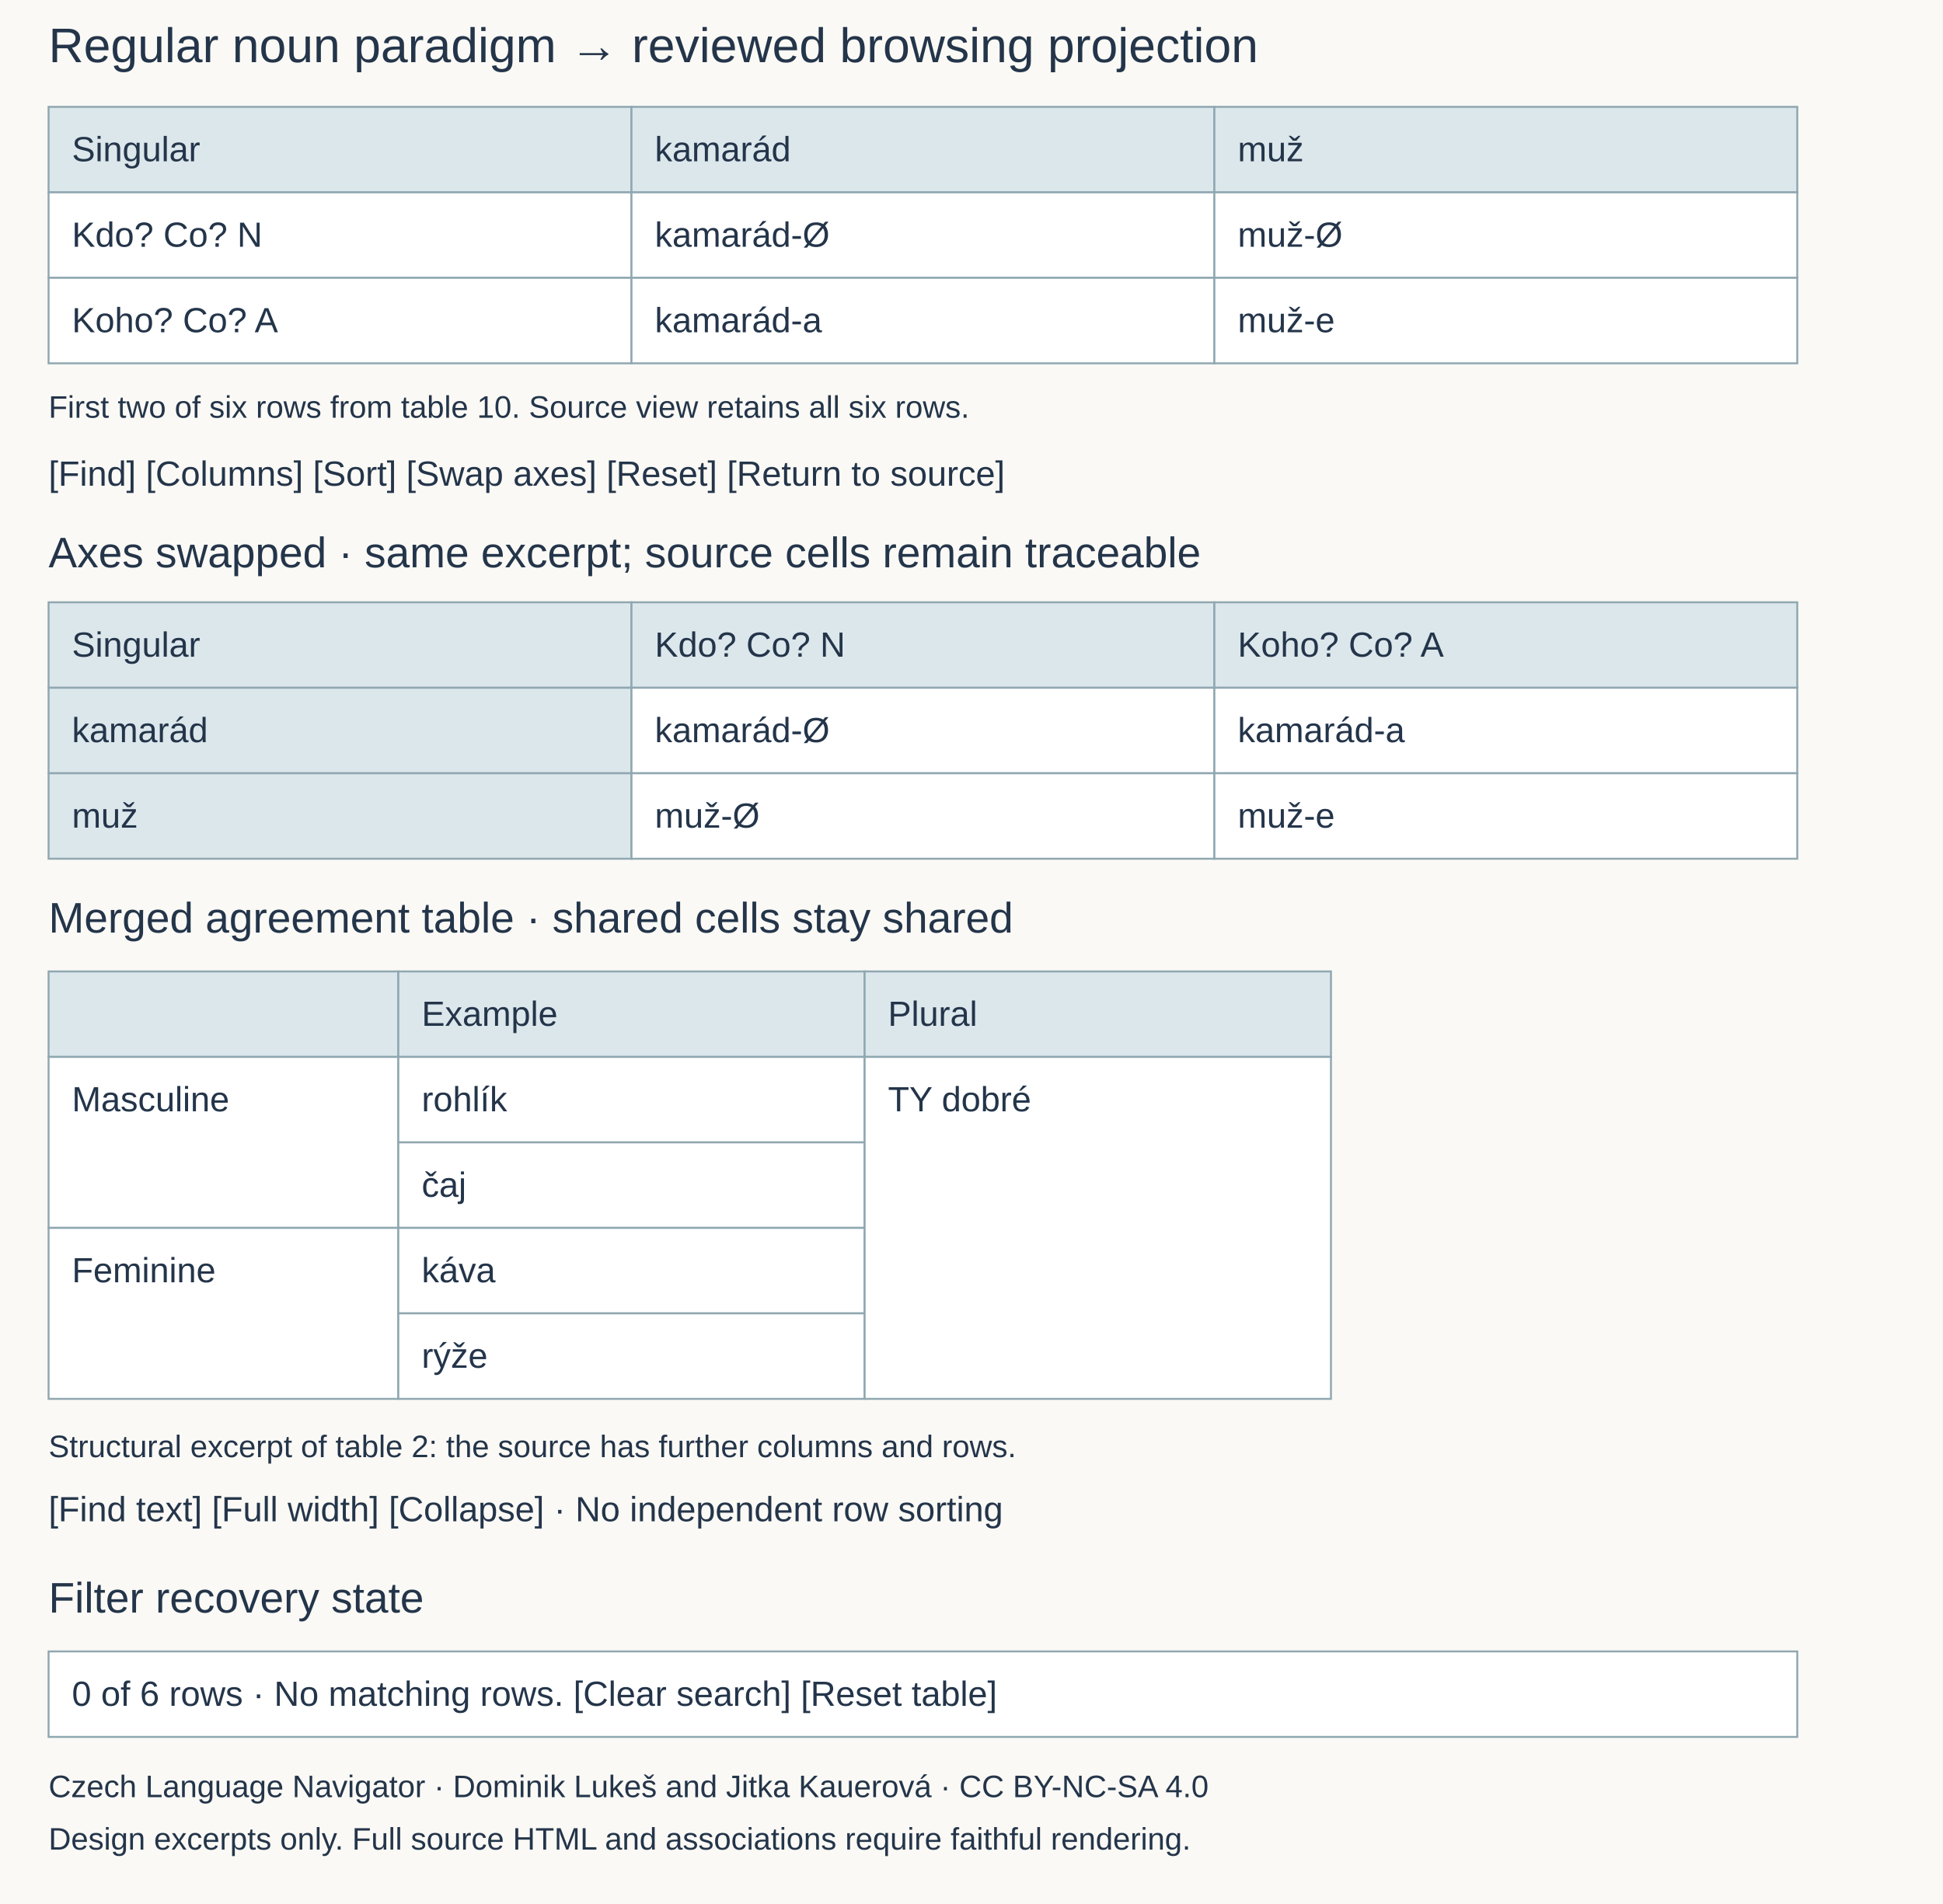
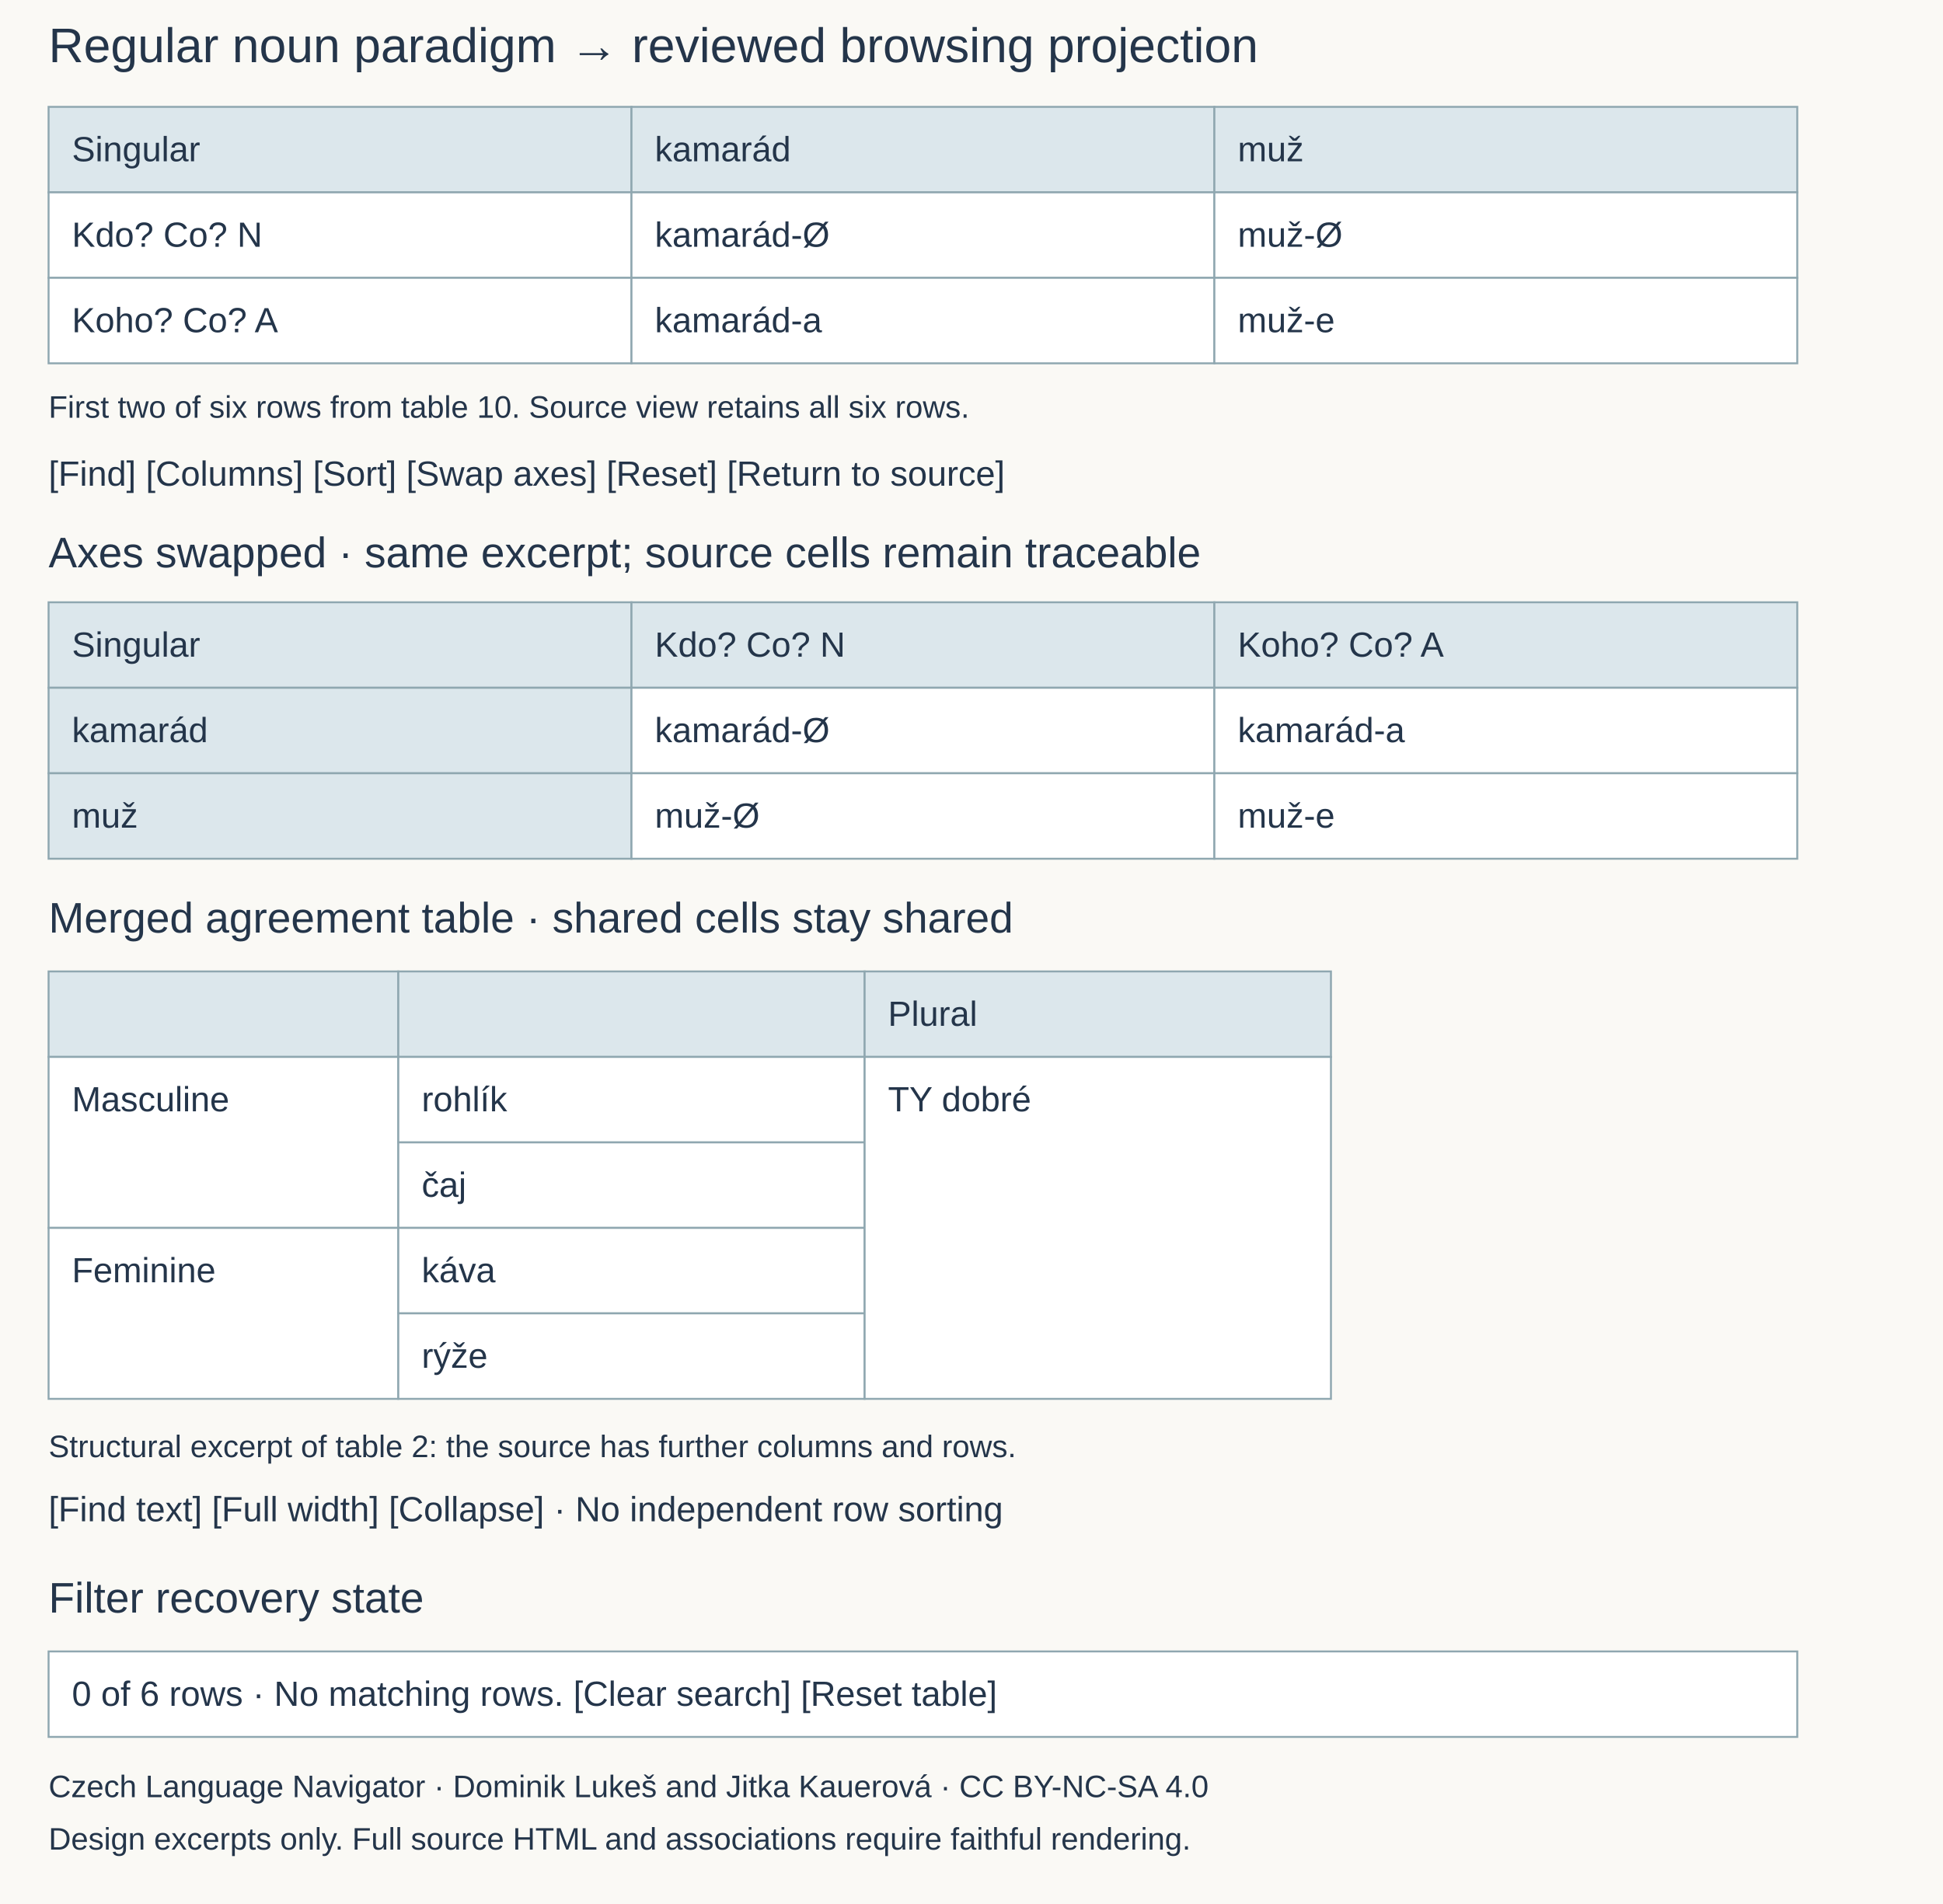
<svg xmlns="http://www.w3.org/2000/svg" width="1000" height="980" role="img" aria-label="Source table and browsing states">
  <rect width="1000" height="980" fill="#faf9f5" />
  <g font-family="Arial,sans-serif" fill="#24354a">
    <text x="25" y="32" font-size="25">Regular noun paradigm → reviewed browsing projection</text>
    <rect x="25" y="55" width="300" height="44" fill="#dce7ec" stroke="#8fa7b0" />
    <text x="37" y="83" font-size="18">Singular</text>
    <rect x="325" y="55" width="300" height="44" fill="#dce7ec" stroke="#8fa7b0" />
    <text x="337" y="83" font-size="18">kamarád</text>
    <rect x="625" y="55" width="300" height="44" fill="#dce7ec" stroke="#8fa7b0" />
    <text x="637" y="83" font-size="18">muž</text>
    <rect x="25" y="99" width="300" height="44" fill="white" stroke="#8fa7b0" />
    <text x="37" y="127" font-size="18">Kdo? Co? N</text>
    <rect x="325" y="99" width="300" height="44" fill="white" stroke="#8fa7b0" />
    <text x="337" y="127" font-size="18">kamarád-Ø</text>
    <rect x="625" y="99" width="300" height="44" fill="white" stroke="#8fa7b0" />
    <text x="637" y="127" font-size="18">muž-Ø</text>
    <rect x="25" y="143" width="300" height="44" fill="white" stroke="#8fa7b0" />
    <text x="37" y="171" font-size="18">Koho? Co? A</text>
    <rect x="325" y="143" width="300" height="44" fill="white" stroke="#8fa7b0" />
    <text x="337" y="171" font-size="18">kamarád-a</text>
    <rect x="625" y="143" width="300" height="44" fill="white" stroke="#8fa7b0" />
    <text x="637" y="171" font-size="18">muž-e</text>
    <text x="25" y="215" font-size="16">First two of six rows from table 10. Source view retains all six rows.</text>
    <text x="25" y="250" font-size="18">[Find]   [Columns]   [Sort]   [Swap axes]   [Reset]   [Return to source]</text>
    <text x="25" y="292" font-size="22">Axes swapped · same excerpt; source cells remain traceable</text>
    <rect x="25" y="310" width="300" height="44" fill="#dce7ec" stroke="#8fa7b0" />
    <text x="37" y="338" font-size="18">Singular</text>
    <rect x="325" y="310" width="300" height="44" fill="#dce7ec" stroke="#8fa7b0" />
    <text x="337" y="338" font-size="18">Kdo? Co? N</text>
    <rect x="625" y="310" width="300" height="44" fill="#dce7ec" stroke="#8fa7b0" />
    <text x="637" y="338" font-size="18">Koho? Co? A</text>
    <rect x="25" y="354" width="300" height="44" fill="#dce7ec" stroke="#8fa7b0" />
    <text x="37" y="382" font-size="18">kamarád</text>
    <rect x="325" y="354" width="300" height="44" fill="white" stroke="#8fa7b0" />
    <text x="337" y="382" font-size="18">kamarád-Ø</text>
    <rect x="625" y="354" width="300" height="44" fill="white" stroke="#8fa7b0" />
    <text x="637" y="382" font-size="18">kamarád-a</text>
    <rect x="25" y="398" width="300" height="44" fill="#dce7ec" stroke="#8fa7b0" />
    <text x="37" y="426" font-size="18">muž</text>
    <rect x="325" y="398" width="300" height="44" fill="white" stroke="#8fa7b0" />
    <text x="337" y="426" font-size="18">muž-Ø</text>
    <rect x="625" y="398" width="300" height="44" fill="white" stroke="#8fa7b0" />
    <text x="637" y="426" font-size="18">muž-e</text>
    <text x="25" y="480" font-size="22">Merged agreement table · shared cells stay shared</text>
    <rect x="25" y="500" width="180" height="44" fill="#dce7ec" stroke="#8fa7b0" />
    <text x="37" y="528" font-size="18" />
    <rect x="205" y="500" width="240" height="44" fill="#dce7ec" stroke="#8fa7b0" />
-     <text x="217" y="528" font-size="18">Example</text>
+     <text x="217" y="528" font-size="18" />
    <rect x="445" y="500" width="240" height="44" fill="#dce7ec" stroke="#8fa7b0" />
    <text x="457" y="528" font-size="18">Plural</text>
    <rect x="25" y="544" width="180" height="88" fill="white" stroke="#8fa7b0" />
    <text x="37" y="572" font-size="18">Masculine</text>
    <rect x="205" y="544" width="240" height="44" fill="white" stroke="#8fa7b0" />
    <text x="217" y="572" font-size="18">rohlík</text>
    <rect x="205" y="588" width="240" height="44" fill="white" stroke="#8fa7b0" />
    <text x="217" y="616" font-size="18">čaj</text>
    <rect x="25" y="632" width="180" height="88" fill="white" stroke="#8fa7b0" />
    <text x="37" y="660" font-size="18">Feminine</text>
    <rect x="205" y="632" width="240" height="44" fill="white" stroke="#8fa7b0" />
    <text x="217" y="660" font-size="18">káva</text>
    <rect x="205" y="676" width="240" height="44" fill="white" stroke="#8fa7b0" />
    <text x="217" y="704" font-size="18">rýže</text>
    <rect x="445" y="544" width="240" height="176" fill="white" stroke="#8fa7b0" />
    <text x="457" y="572" font-size="18">TY   dobré</text>
    <text x="25" y="750" font-size="16">Structural excerpt of table 2: the source has further columns and rows.</text>
    <text x="25" y="783" font-size="18">[Find text]   [Full width]   [Collapse]   ·   No independent row sorting</text>
    <text x="25" y="830" font-size="22">Filter recovery state</text>
    <rect x="25" y="850" width="900" height="44" fill="white" stroke="#8fa7b0" />
    <text x="37" y="878" font-size="18">0 of 6 rows · No matching rows. [Clear search] [Reset table]</text>
    <text x="25" y="925" font-size="16">Czech Language Navigator · Dominik Lukeš and Jitka Kauerová · CC BY-NC-SA 4.0</text>
    <text x="25" y="952" font-size="16">Design excerpts only. Full source HTML and associations require faithful rendering.</text>
  </g>
</svg>
